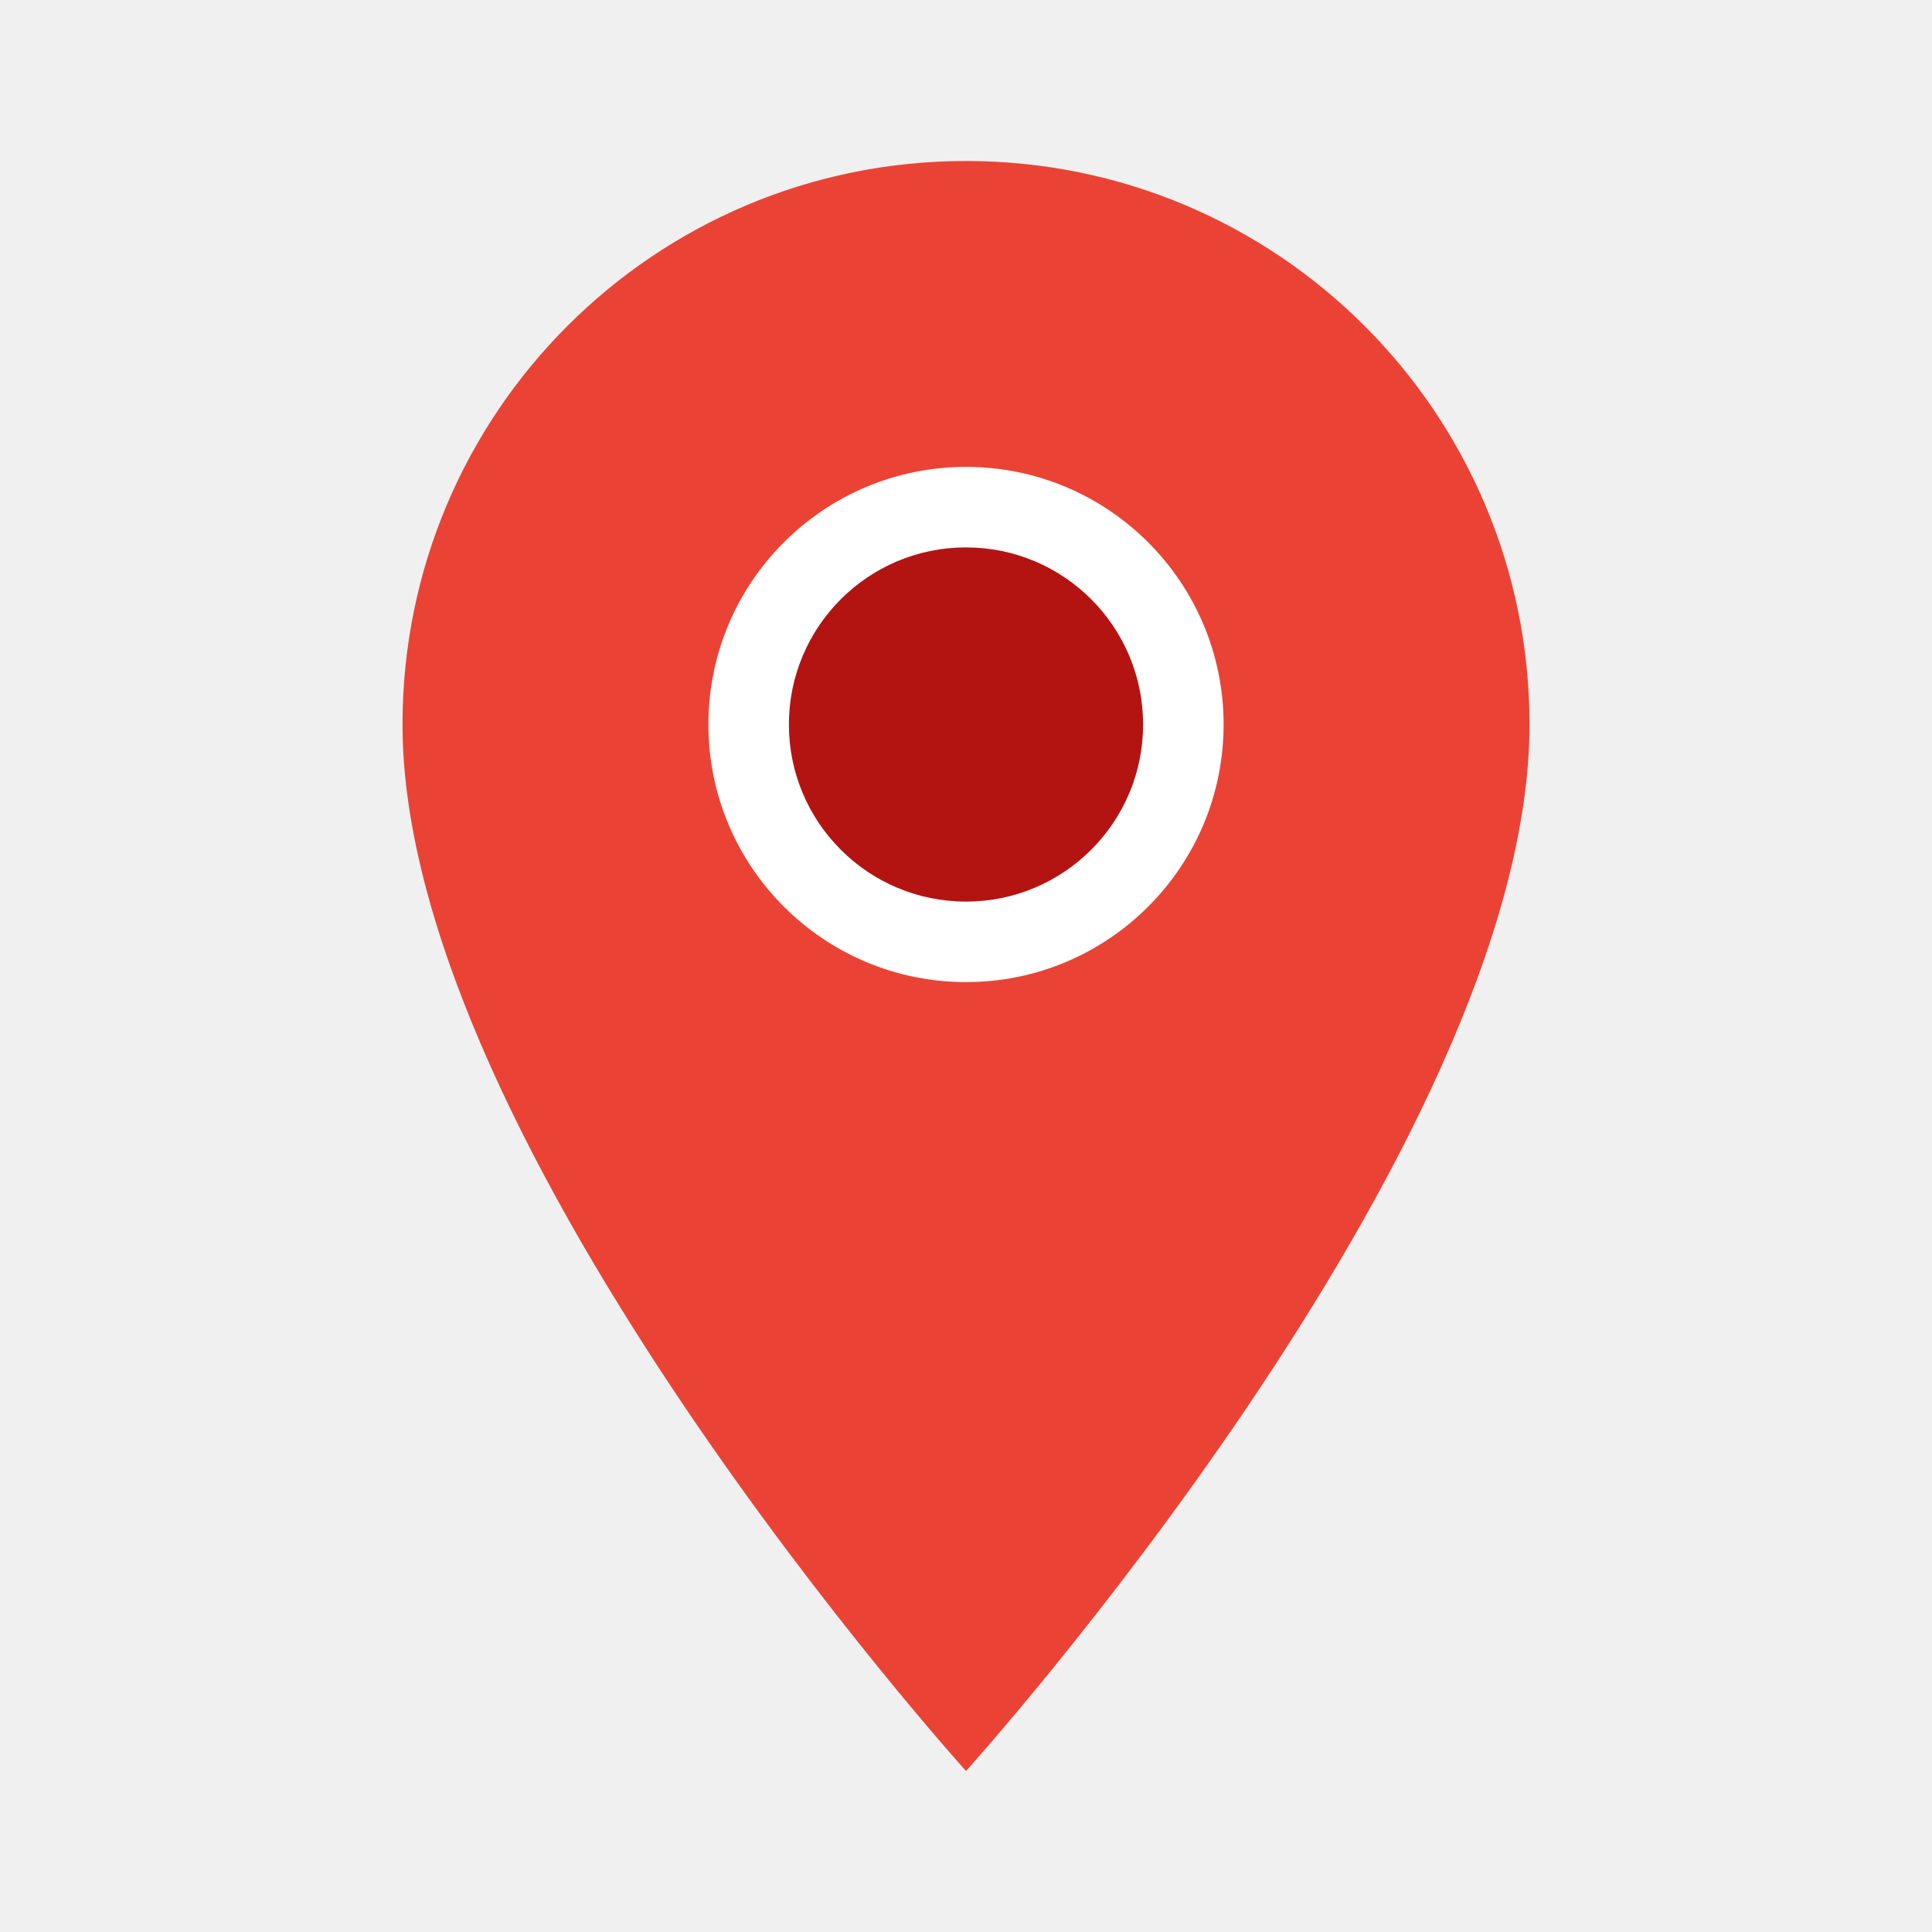
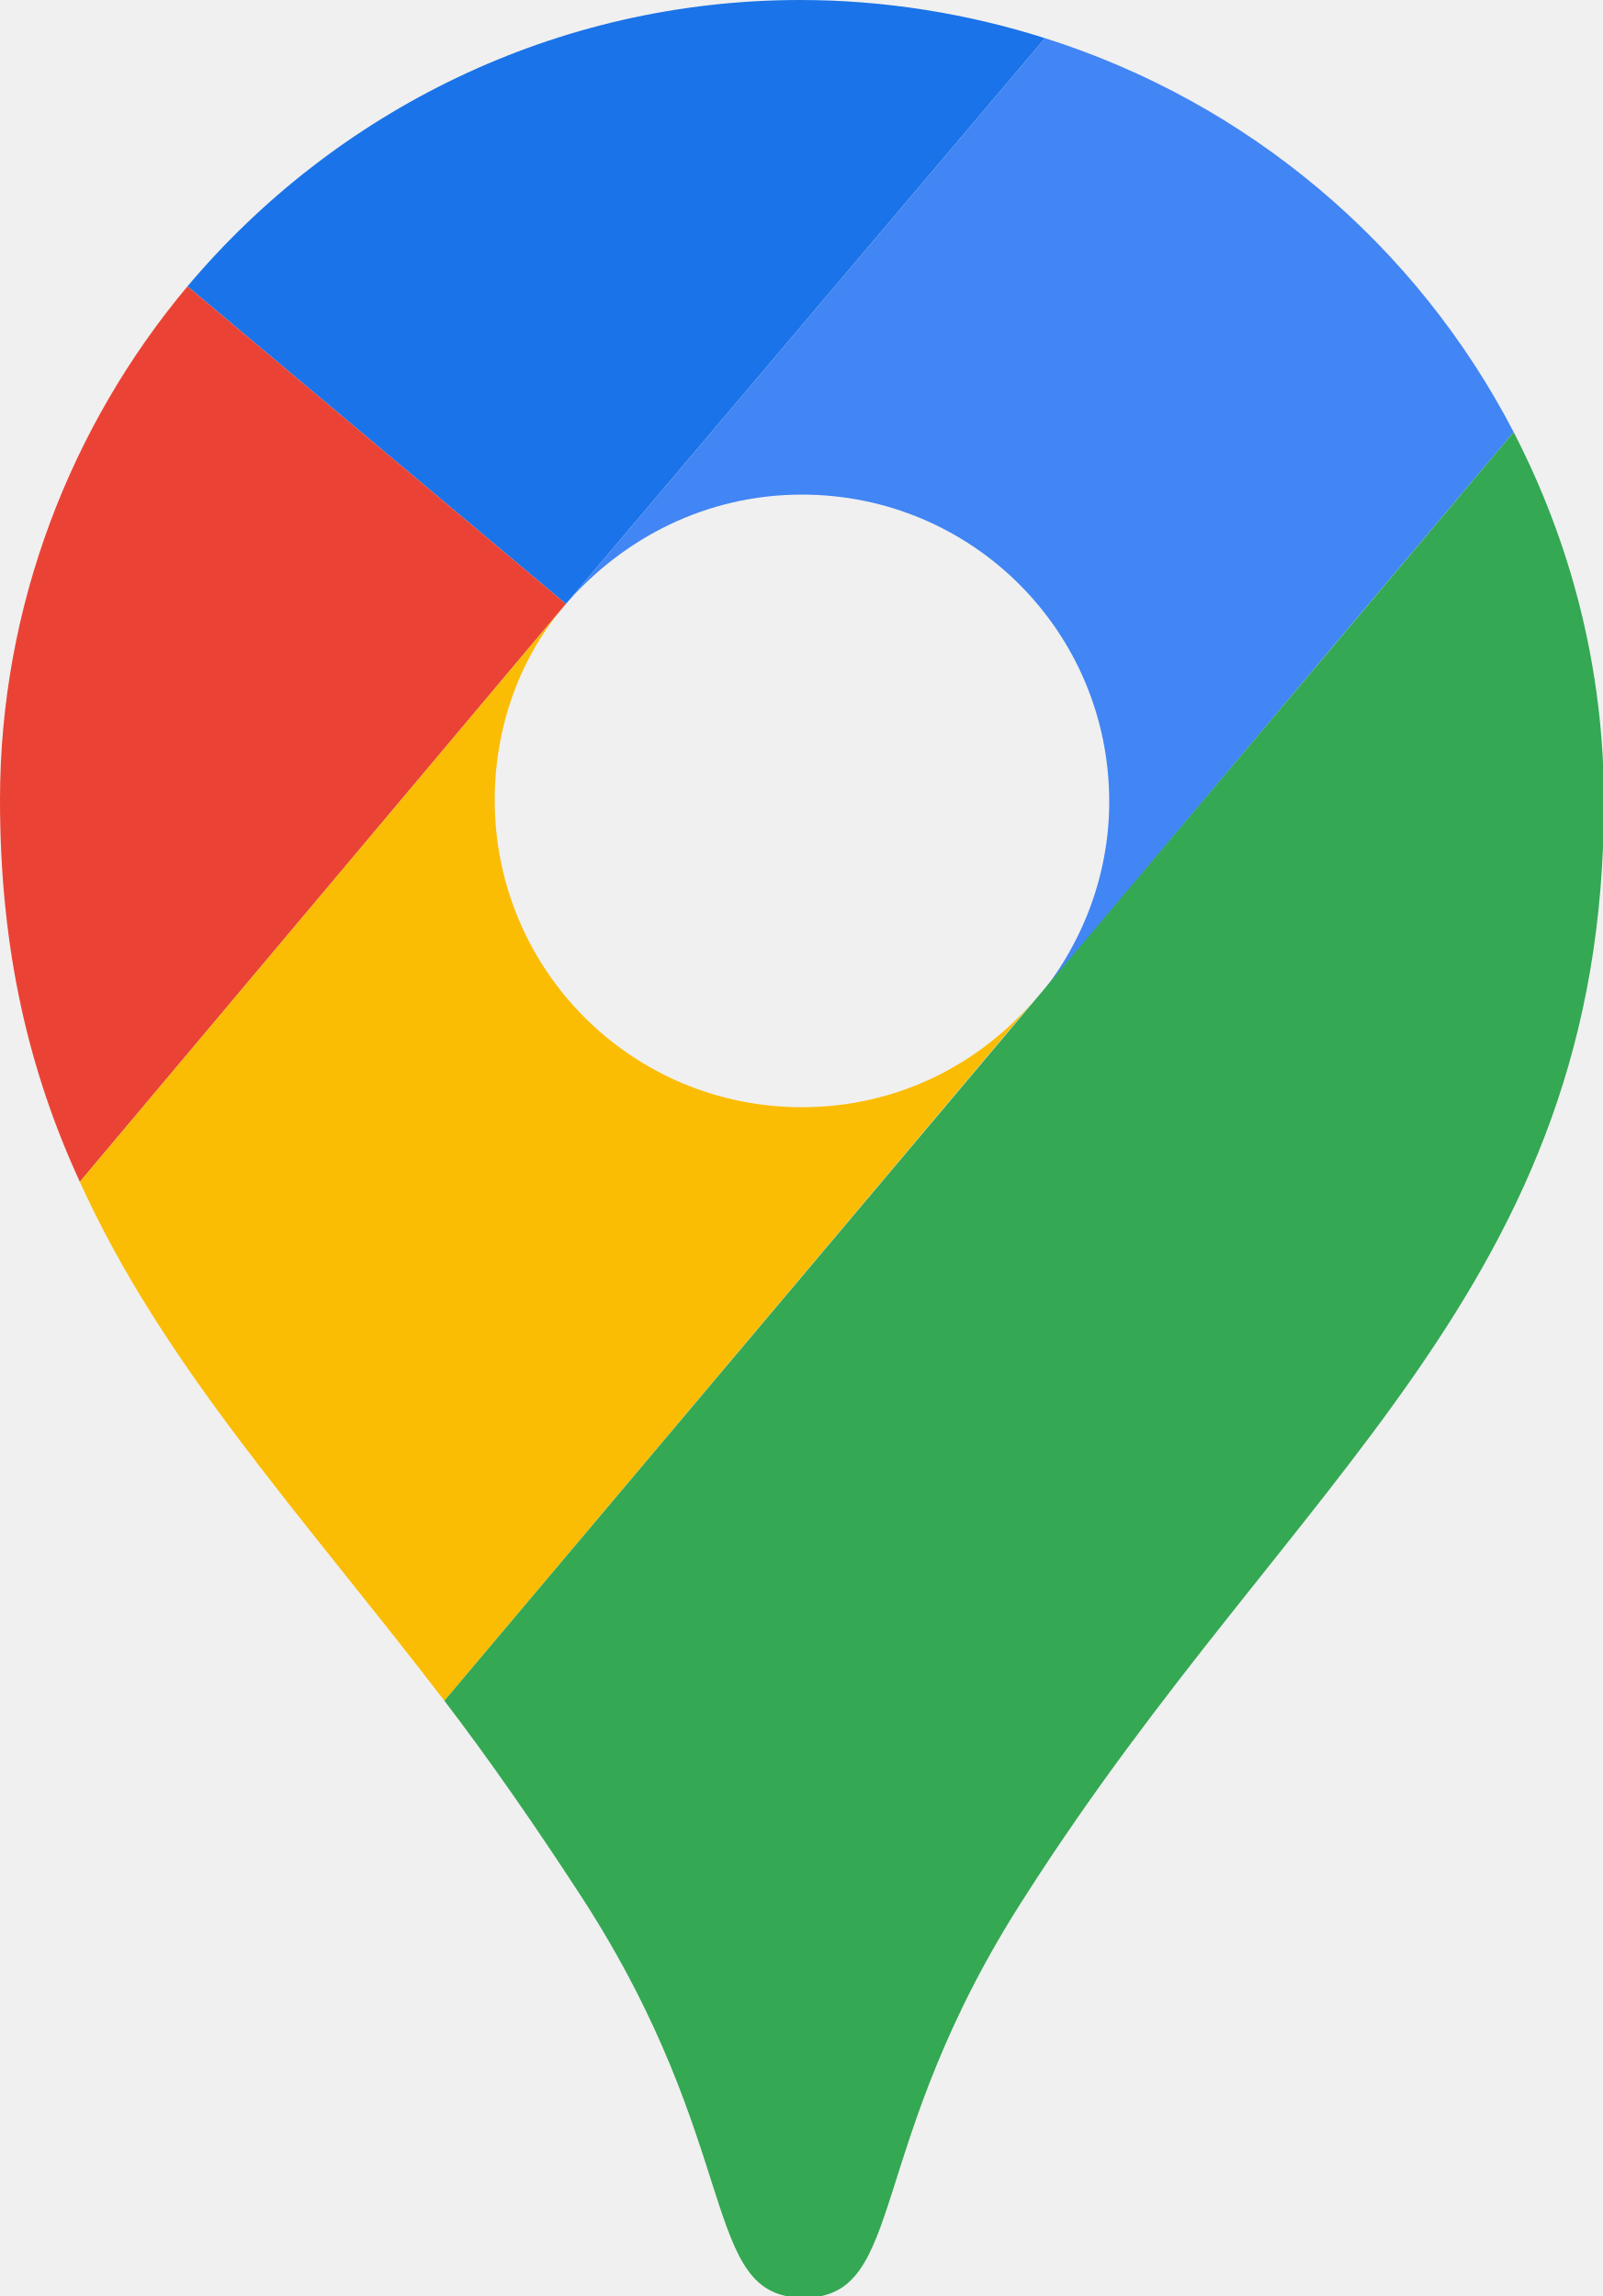
- <svg xmlns="http://www.w3.org/2000/svg" viewBox="0 0 24 24" width="24" height="24">
-   <path fill="#EA4335" d="M12 2C8.13 2 5 5.13 5 9c0 5.25 7 13 7 13s7-7.75 7-13c0-3.87-3.13-7-7-7z" />
-   <circle cx="12" cy="9" r="3.2" fill="#ffffff" />
-   <circle cx="12" cy="9" r="2.2" fill="#B31412" />
+ <svg xmlns="http://www.w3.org/2000/svg" viewBox="0 0 92.3 132.3">
+   <path fill="#1a73e8" d="M60.2 2.2C55.8.8 51 0 46.1 0 32 0 19.3 6.4 10.8 16.5l21.8 18.3L60.2 2.2z" />
+   <path fill="#ea4335" d="M10.8 16.5C4.1 24.5 0 34.9 0 46.1c0 8.7 1.7 15.7 4.6 22l28-33.3-21.8-18.3z" />
+   <path fill="#4285f4" d="M46.2 28.5c9.8 0 17.7 7.9 17.7 17.7 0 4.3-1.6 8.3-4.2 11.4 0 0 13.9-16.6 27.5-32.7-5.6-10.8-15.3-19-27-22.7L32.6 34.8c3.3-3.8 8.1-6.3 13.6-6.3" />
+   <path fill="#fbbc04" d="M46.2 63.8c-9.8 0-17.7-7.9-17.7-17.7 0-4.3 1.5-8.3 4.1-11.3l-28 33.3c4.8 10.6 12.8 19.2 21 29.9l34.1-40.5c-3.3 3.9-8.1 6.3-13.5 6.3" />
+   <path fill="#34a853" d="M59.1 109.2c15.4-24.1 33.3-35 33.3-63 0-7.7-1.9-14.9-5.2-21.3L25.6 98c2.6 3.4 5.3 7.3 7.9 11.3 9.4 14.5 6.8 23.1 12.8 23.1s3.4-8.7 12.8-23.2" />
</svg>
